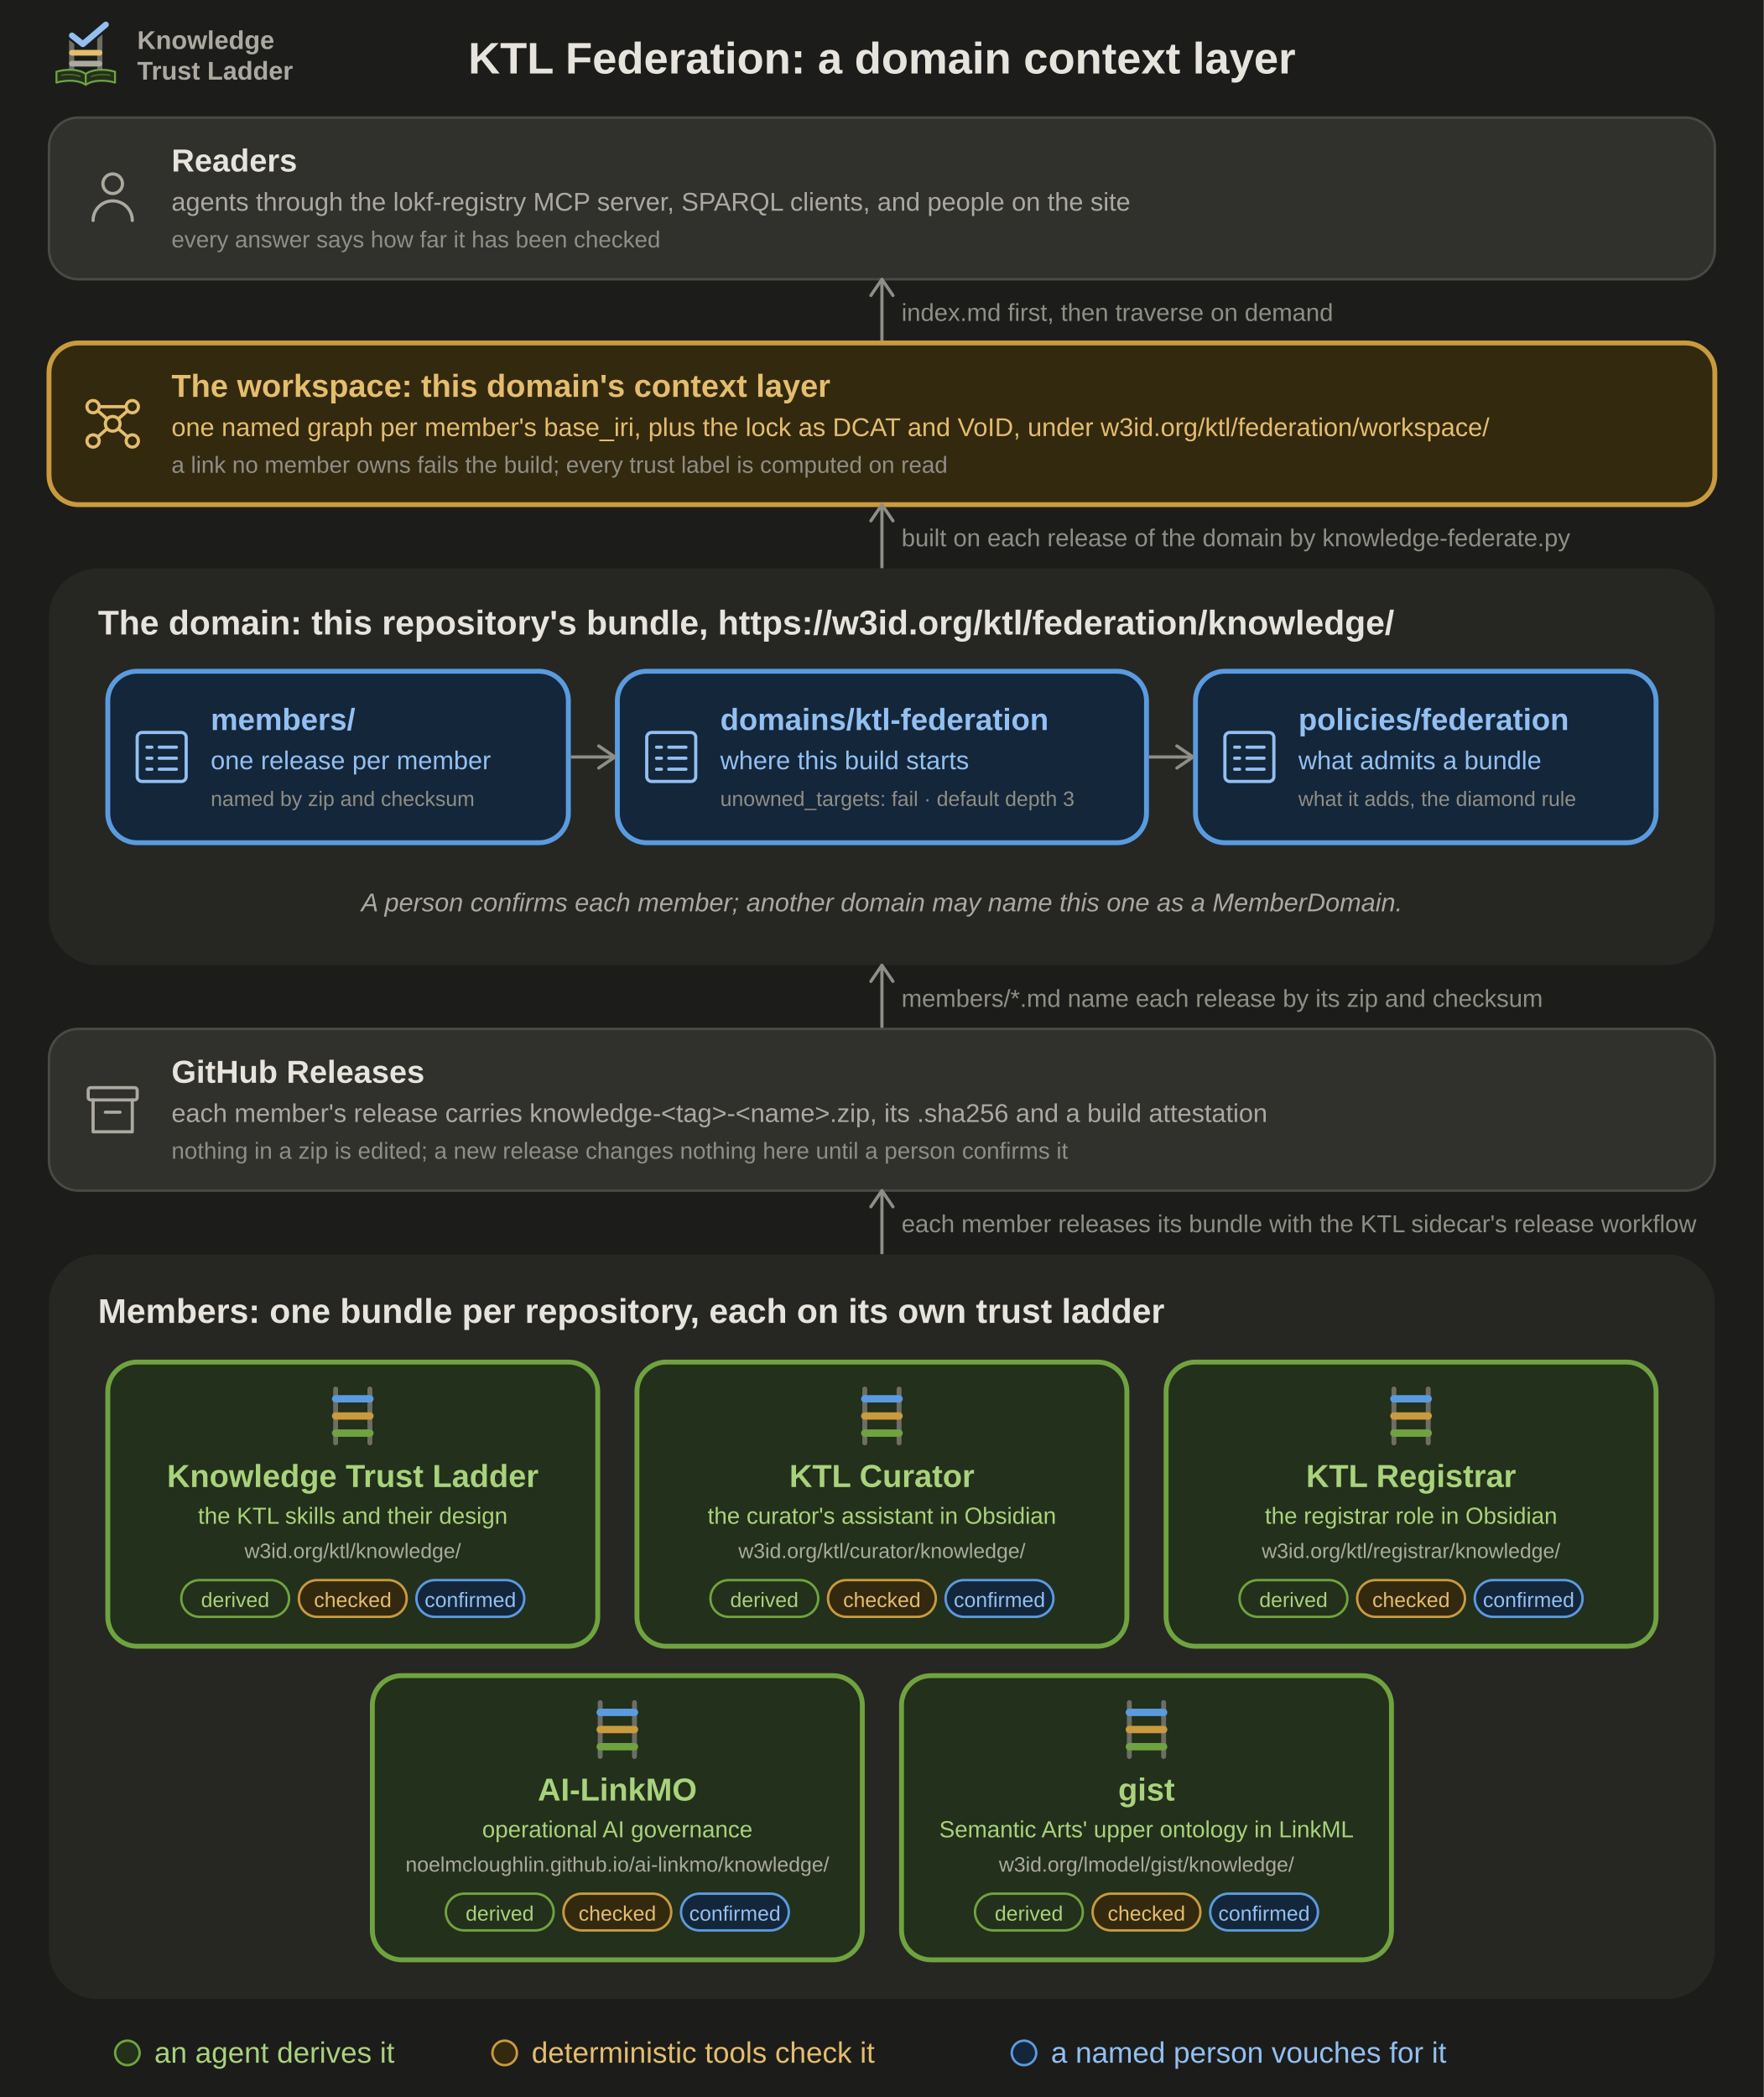
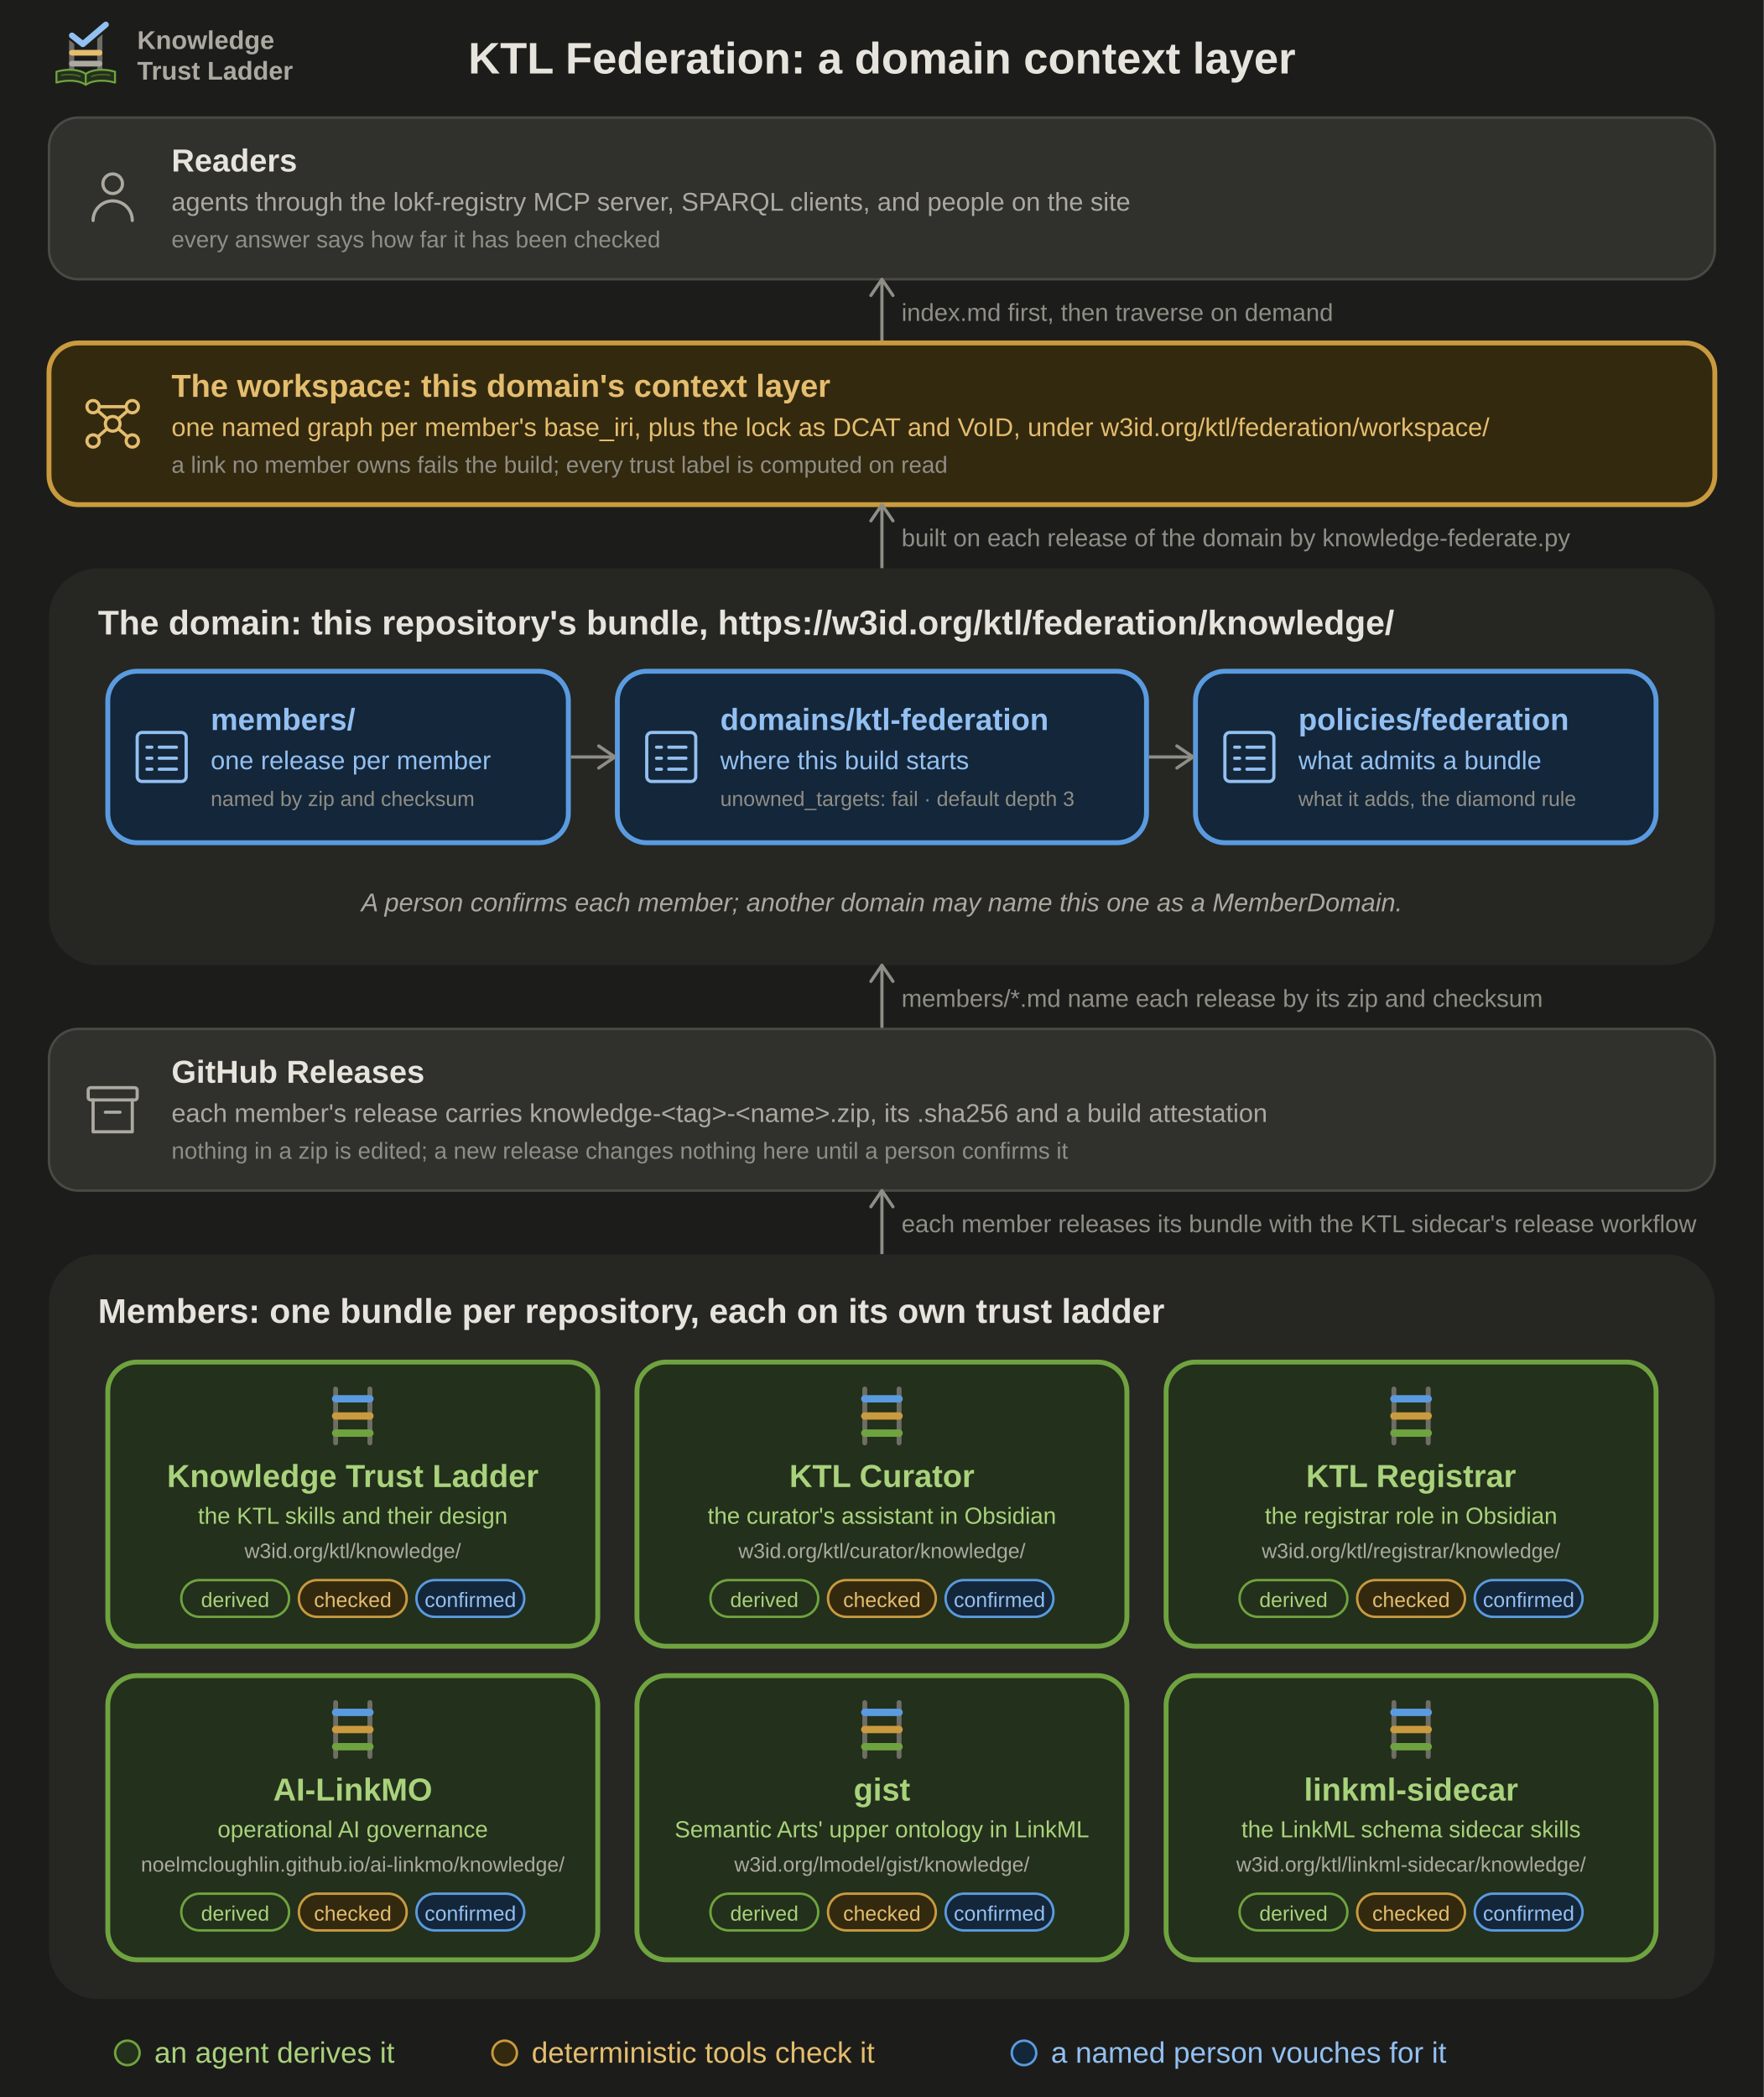
<svg xmlns="http://www.w3.org/2000/svg" width="720" height="856" viewBox="0 0 720 856" role="img" aria-labelledby="t d">
  <rect width="720" height="856" fill="#1C1C1A" />
  <g transform="translate(20,7) scale(0.46875)">
    <rect x="17.5" y="12" width="4.5" height="38" rx="2.25" fill="#6E6D66" />
    <rect x="42" y="12" width="4.5" height="38" rx="2.25" fill="#6E6D66" />
    <rect x="17.5" y="38" width="29" height="5" rx="2.5" fill="#ABA9A0" />
    <rect x="17.5" y="28.5" width="29" height="5" rx="2.5" fill="#E4BD6E" />
    <path d="M20 16 L29.5 23.5 L49.5 6.5" fill="none" stroke="#1C1C1A" stroke-width="9" stroke-linecap="round" stroke-linejoin="round" />
    <path d="M20 16 L29.5 23.5 L49.5 6.5" fill="none" stroke="#93C0F2" stroke-width="5.2" stroke-linecap="round" stroke-linejoin="round" />
    <path d="M32 49.5 C26 45 15 45 6.5 47.5 v9.5 C15 54.5 26 54.5 32 59 C38 54.5 49 54.5 57.5 57 v-9.5 C49 45 38 45 32 49.5 z" fill="#23301B" stroke="#6FA33F" stroke-width="1.7" stroke-linejoin="round" />
    <line x1="32" y1="49.5" x2="32" y2="59" stroke="#6FA33F" stroke-width="1.7" />
    <path d="M11 50.6 C16 49.6 22 49.8 27 51.6 M37 51.6 C42 49.8 48 49.6 53 50.6" fill="none" stroke="#6FA33F" stroke-opacity=".5" stroke-width="1.3" stroke-linecap="round" />
  </g>
  <text x="56" y="20" font-family="Arial, sans-serif" font-size="10.5" font-weight="700" fill="#ABA9A0">Knowledge</text>
  <text x="56" y="32.5" font-family="Arial, sans-serif" font-size="10.5" font-weight="700" fill="#ABA9A0">Trust Ladder</text>
  <text x="360.0" y="30" text-anchor="middle" font-family="Arial, sans-serif" font-size="18" font-weight="700" fill="#E6E4DC">KTL Federation: a domain context layer</text>
  <rect x="20" y="48" width="680" height="66" rx="12" fill="#30302C" stroke="#4A4944" stroke-width="1" />
  <g transform="translate(46,81)" stroke="#ABA9A0" stroke-width="1.3" fill="none" stroke-linecap="round" stroke-linejoin="round">
    <circle cx="0" cy="-6" r="4" />
    <path d="M-8 9 a8 8 0 0 1 16 0" />
  </g>
  <text x="70" y="70" font-family="Arial, sans-serif" font-size="13" font-weight="700" fill="#E6E4DC">Readers</text>
  <text x="70" y="86" font-family="Arial, sans-serif" font-size="10.5" fill="#ABA9A0">agents through the lokf-registry MCP server, SPARQL clients, and people on the site</text>
  <text x="70" y="101" font-family="Arial, sans-serif" font-size="9.5" fill="#8F8E86">every answer says how far it has been checked</text>
  <line x1="360" y1="140" x2="360" y2="114" stroke="#8F8E86" stroke-width="1.3" />
  <path d="M355.5 120.6 L360 114 L364.5 120.6" fill="none" stroke="#8F8E86" stroke-width="1.3" stroke-linecap="round" stroke-linejoin="round" />
  <text x="368" y="131" font-family="Arial, sans-serif" font-size="10" fill="#8F8E86">index.md first, then traverse on demand</text>
  <rect x="20" y="140" width="680" height="66" rx="12" fill="#33290F" stroke="#C99A3E" stroke-width="2" />
  <g transform="translate(46,173)" stroke="#E4BD6E" stroke-width="1.3" fill="none" stroke-linecap="round" stroke-linejoin="round">
    <line x1="-8" y1="-7" x2="8" y2="7" />
    <line x1="8" y1="-7" x2="-8" y2="7" />
    <line x1="-8" y1="-7" x2="8" y2="-7" />
    <circle cx="0" cy="0" r="3" fill="#33290F" />
    <circle cx="-8" cy="-7" r="2.5" fill="#33290F" />
    <circle cx="8" cy="-7" r="2.5" fill="#33290F" />
    <circle cx="-8" cy="7" r="2.5" fill="#33290F" />
    <circle cx="8" cy="7" r="2.5" fill="#33290F" />
  </g>
  <text x="70" y="162" font-family="Arial, sans-serif" font-size="13" font-weight="700" fill="#E4BD6E">The workspace: this domain's context layer</text>
  <text x="70" y="178" font-family="Arial, sans-serif" font-size="10.5" fill="#E4BD6E">one named graph per member's base_iri, plus the lock as DCAT and VoID, under w3id.org/ktl/federation/workspace/</text>
  <text x="70" y="193" font-family="Arial, sans-serif" font-size="9.5" fill="#8F8E86">a link no member owns fails the build; every trust label is computed on read</text>
  <line x1="360" y1="232" x2="360" y2="206" stroke="#8F8E86" stroke-width="1.3" />
  <path d="M355.5 212.6 L360 206 L364.5 212.6" fill="none" stroke="#8F8E86" stroke-width="1.3" stroke-linecap="round" stroke-linejoin="round" />
  <text x="368" y="223" font-family="Arial, sans-serif" font-size="10" fill="#8F8E86">built on each release of the domain by knowledge-federate.py</text>
  <rect x="20" y="232" width="680" height="162" rx="20" fill="#262623" />
  <text x="40" y="259" font-family="Arial, sans-serif" font-size="14" font-weight="700" fill="#E6E4DC">The domain: this repository's bundle, https://w3id.org/ktl/federation/knowledge/</text>
  <rect x="44" y="274" width="188" height="70" rx="12" fill="#142639" stroke="#5A9BE0" stroke-width="2" />
  <g transform="translate(66,309)" stroke="#93C0F2" stroke-width="1.3" fill="none" stroke-linecap="round" stroke-linejoin="round">
    <rect x="-10" y="-10" width="20" height="20" rx="2" />
    <line x1="-6" y1="-4" x2="-4" y2="-4" />
    <line x1="-1" y1="-4" x2="6" y2="-4" />
    <line x1="-6" y1="0.5" x2="-4" y2="0.5" />
    <line x1="-1" y1="0.5" x2="6" y2="0.5" />
    <line x1="-6" y1="5" x2="-4" y2="5" />
    <line x1="-1" y1="5" x2="6" y2="5" />
  </g>
  <text x="86" y="298" font-family="Arial, sans-serif" font-size="12.5" font-weight="700" fill="#93C0F2">members/</text>
  <text x="86" y="314" font-family="Arial, sans-serif" font-size="10.5" fill="#93C0F2">one release per member</text>
  <text x="86" y="329" font-family="Arial, sans-serif" font-size="8.5" fill="#8F8E86">named by zip and checksum</text>
  <rect x="252" y="274" width="216" height="70" rx="12" fill="#142639" stroke="#5A9BE0" stroke-width="2" />
  <g transform="translate(274,309)" stroke="#93C0F2" stroke-width="1.3" fill="none" stroke-linecap="round" stroke-linejoin="round">
    <rect x="-10" y="-10" width="20" height="20" rx="2" />
    <line x1="-6" y1="-4" x2="-4" y2="-4" />
    <line x1="-1" y1="-4" x2="6" y2="-4" />
    <line x1="-6" y1="0.5" x2="-4" y2="0.5" />
    <line x1="-1" y1="0.5" x2="6" y2="0.5" />
    <line x1="-6" y1="5" x2="-4" y2="5" />
    <line x1="-1" y1="5" x2="6" y2="5" />
  </g>
  <text x="294" y="298" font-family="Arial, sans-serif" font-size="12.5" font-weight="700" fill="#93C0F2">domains/ktl-federation</text>
  <text x="294" y="314" font-family="Arial, sans-serif" font-size="10.5" fill="#93C0F2">where this build starts</text>
  <text x="294" y="329" font-family="Arial, sans-serif" font-size="8.5" fill="#8F8E86">unowned_targets: fail · default depth 3</text>
  <rect x="488" y="274" width="188" height="70" rx="12" fill="#142639" stroke="#5A9BE0" stroke-width="2" />
  <g transform="translate(510,309)" stroke="#93C0F2" stroke-width="1.3" fill="none" stroke-linecap="round" stroke-linejoin="round">
    <rect x="-10" y="-10" width="20" height="20" rx="2" />
    <line x1="-6" y1="-4" x2="-4" y2="-4" />
    <line x1="-1" y1="-4" x2="6" y2="-4" />
    <line x1="-6" y1="0.5" x2="-4" y2="0.5" />
    <line x1="-1" y1="0.5" x2="6" y2="0.5" />
    <line x1="-6" y1="5" x2="-4" y2="5" />
    <line x1="-1" y1="5" x2="6" y2="5" />
  </g>
  <text x="530" y="298" font-family="Arial, sans-serif" font-size="12.5" font-weight="700" fill="#93C0F2">policies/federation</text>
  <text x="530" y="314" font-family="Arial, sans-serif" font-size="10.5" fill="#93C0F2">what admits a bundle</text>
  <text x="530" y="329" font-family="Arial, sans-serif" font-size="8.5" fill="#8F8E86">what it adds, the diamond rule</text>
  <line x1="233" y1="309" x2="251" y2="309" stroke="#8F8E86" stroke-width="1.3" />
  <path d="M244.4 313.5 L251 309 L244.4 304.5" fill="none" stroke="#8F8E86" stroke-width="1.3" stroke-linecap="round" stroke-linejoin="round" />
  <line x1="469" y1="309" x2="487" y2="309" stroke="#8F8E86" stroke-width="1.3" />
  <path d="M480.4 313.5 L487 309 L480.4 304.5" fill="none" stroke="#8F8E86" stroke-width="1.3" stroke-linecap="round" stroke-linejoin="round" />
  <text x="360" y="372" text-anchor="middle" font-family="Arial, sans-serif" font-size="10.5" font-style="italic" fill="#ABA9A0">A person confirms each member; another domain may name this one as a MemberDomain.</text>
  <line x1="360" y1="420" x2="360" y2="394" stroke="#8F8E86" stroke-width="1.3" />
  <path d="M355.5 400.6 L360 394 L364.5 400.6" fill="none" stroke="#8F8E86" stroke-width="1.3" stroke-linecap="round" stroke-linejoin="round" />
  <text x="368" y="411" font-family="Arial, sans-serif" font-size="10" fill="#8F8E86">members/*.md name each release by its zip and checksum</text>
  <rect x="20" y="420" width="680" height="66" rx="12" fill="#30302C" stroke="#4A4944" stroke-width="1" />
  <g transform="translate(46,453)" stroke="#ABA9A0" stroke-width="1.3" fill="none" stroke-linecap="round" stroke-linejoin="round">
    <rect x="-10" y="-9" width="20" height="5" rx="1" />
    <path d="M-8 -4 V9 H8 V-4" />
    <line x1="-3" y1="1" x2="3" y2="1" />
  </g>
  <text x="70" y="442" font-family="Arial, sans-serif" font-size="13" font-weight="700" fill="#E6E4DC">GitHub Releases</text>
  <text x="70" y="458" font-family="Arial, sans-serif" font-size="10.5" fill="#ABA9A0">each member's release carries knowledge-&lt;tag&gt;-&lt;name&gt;.zip, its .sha256 and a build attestation</text>
  <text x="70" y="473" font-family="Arial, sans-serif" font-size="9.5" fill="#8F8E86">nothing in a zip is edited; a new release changes nothing here until a person confirms it</text>
  <line x1="360" y1="512" x2="360" y2="486" stroke="#8F8E86" stroke-width="1.3" />
  <path d="M355.5 492.6 L360 486 L364.5 492.6" fill="none" stroke="#8F8E86" stroke-width="1.3" stroke-linecap="round" stroke-linejoin="round" />
  <text x="368" y="503" font-family="Arial, sans-serif" font-size="10" fill="#8F8E86">each member releases its bundle with the KTL sidecar's release workflow</text>
  <rect x="20" y="512" width="680" height="304" rx="20" fill="#262623" />
  <text x="40" y="540" font-family="Arial, sans-serif" font-size="14" font-weight="700" fill="#E6E4DC">Members: one bundle per repository, each on its own trust ladder</text>
  <rect x="44" y="556" width="200" height="116" rx="12" fill="#23301B" stroke="#6FA33F" stroke-width="2" />
  <g transform="translate(144,578)" stroke-linecap="round">
    <line x1="-7" y1="-11" x2="-7" y2="11" stroke="#6E6D66" stroke-width="2" />
    <line x1="7" y1="-11" x2="7" y2="11" stroke="#6E6D66" stroke-width="2" />
    <line x1="-7" y1="7" x2="7" y2="7" stroke="#6FA33F" stroke-width="3" />
    <line x1="-7" y1="0" x2="7" y2="0" stroke="#C99A3E" stroke-width="3" />
    <line x1="-7" y1="-7" x2="7" y2="-7" stroke="#5A9BE0" stroke-width="3" />
  </g>
  <text x="144.0" y="607" text-anchor="middle" font-family="Arial, sans-serif" font-size="13" font-weight="700" fill="#A9D27C">Knowledge Trust Ladder</text>
  <text x="144.0" y="622" text-anchor="middle" font-family="Arial, sans-serif" font-size="9.5" fill="#A9D27C">the KTL skills and their design</text>
  <text x="144.0" y="636" text-anchor="middle" font-family="Arial, sans-serif" font-size="8.5" fill="#ABA9A0">w3id.org/ktl/knowledge/</text>
  <rect x="74.0" y="645" width="44" height="15" rx="7.5" fill="#23301B" stroke="#6FA33F" stroke-width="1" />
  <text x="96.0" y="656" text-anchor="middle" font-family="Arial, sans-serif" font-size="8.5" fill="#A9D27C">derived</text>
  <rect x="122.0" y="645" width="44" height="15" rx="7.5" fill="#33290F" stroke="#C99A3E" stroke-width="1" />
  <text x="144.0" y="656" text-anchor="middle" font-family="Arial, sans-serif" font-size="8.5" fill="#E4BD6E">checked</text>
  <rect x="170.0" y="645" width="44" height="15" rx="7.5" fill="#142639" stroke="#5A9BE0" stroke-width="1" />
  <text x="192.0" y="656" text-anchor="middle" font-family="Arial, sans-serif" font-size="8.5" fill="#93C0F2">confirmed</text>
  <rect x="260" y="556" width="200" height="116" rx="12" fill="#23301B" stroke="#6FA33F" stroke-width="2" />
  <g transform="translate(360,578)" stroke-linecap="round">
    <line x1="-7" y1="-11" x2="-7" y2="11" stroke="#6E6D66" stroke-width="2" />
    <line x1="7" y1="-11" x2="7" y2="11" stroke="#6E6D66" stroke-width="2" />
    <line x1="-7" y1="7" x2="7" y2="7" stroke="#6FA33F" stroke-width="3" />
    <line x1="-7" y1="0" x2="7" y2="0" stroke="#C99A3E" stroke-width="3" />
    <line x1="-7" y1="-7" x2="7" y2="-7" stroke="#5A9BE0" stroke-width="3" />
  </g>
  <text x="360.0" y="607" text-anchor="middle" font-family="Arial, sans-serif" font-size="13" font-weight="700" fill="#A9D27C">KTL Curator</text>
  <text x="360.0" y="622" text-anchor="middle" font-family="Arial, sans-serif" font-size="9.5" fill="#A9D27C">the curator's assistant in Obsidian</text>
  <text x="360.0" y="636" text-anchor="middle" font-family="Arial, sans-serif" font-size="8.5" fill="#ABA9A0">w3id.org/ktl/curator/knowledge/</text>
  <rect x="290.0" y="645" width="44" height="15" rx="7.5" fill="#23301B" stroke="#6FA33F" stroke-width="1" />
  <text x="312.0" y="656" text-anchor="middle" font-family="Arial, sans-serif" font-size="8.5" fill="#A9D27C">derived</text>
  <rect x="338.0" y="645" width="44" height="15" rx="7.5" fill="#33290F" stroke="#C99A3E" stroke-width="1" />
  <text x="360.0" y="656" text-anchor="middle" font-family="Arial, sans-serif" font-size="8.5" fill="#E4BD6E">checked</text>
  <rect x="386.0" y="645" width="44" height="15" rx="7.5" fill="#142639" stroke="#5A9BE0" stroke-width="1" />
  <text x="408.0" y="656" text-anchor="middle" font-family="Arial, sans-serif" font-size="8.5" fill="#93C0F2">confirmed</text>
  <rect x="476" y="556" width="200" height="116" rx="12" fill="#23301B" stroke="#6FA33F" stroke-width="2" />
  <g transform="translate(576,578)" stroke-linecap="round">
    <line x1="-7" y1="-11" x2="-7" y2="11" stroke="#6E6D66" stroke-width="2" />
    <line x1="7" y1="-11" x2="7" y2="11" stroke="#6E6D66" stroke-width="2" />
    <line x1="-7" y1="7" x2="7" y2="7" stroke="#6FA33F" stroke-width="3" />
    <line x1="-7" y1="0" x2="7" y2="0" stroke="#C99A3E" stroke-width="3" />
    <line x1="-7" y1="-7" x2="7" y2="-7" stroke="#5A9BE0" stroke-width="3" />
  </g>
  <text x="576.0" y="607" text-anchor="middle" font-family="Arial, sans-serif" font-size="13" font-weight="700" fill="#A9D27C">KTL Registrar</text>
  <text x="576.0" y="622" text-anchor="middle" font-family="Arial, sans-serif" font-size="9.5" fill="#A9D27C">the registrar role in Obsidian</text>
  <text x="576.0" y="636" text-anchor="middle" font-family="Arial, sans-serif" font-size="8.5" fill="#ABA9A0">w3id.org/ktl/registrar/knowledge/</text>
  <rect x="506.0" y="645" width="44" height="15" rx="7.5" fill="#23301B" stroke="#6FA33F" stroke-width="1" />
  <text x="528.0" y="656" text-anchor="middle" font-family="Arial, sans-serif" font-size="8.5" fill="#A9D27C">derived</text>
  <rect x="554.0" y="645" width="44" height="15" rx="7.5" fill="#33290F" stroke="#C99A3E" stroke-width="1" />
  <text x="576.0" y="656" text-anchor="middle" font-family="Arial, sans-serif" font-size="8.5" fill="#E4BD6E">checked</text>
  <rect x="602.0" y="645" width="44" height="15" rx="7.5" fill="#142639" stroke="#5A9BE0" stroke-width="1" />
  <text x="624.0" y="656" text-anchor="middle" font-family="Arial, sans-serif" font-size="8.5" fill="#93C0F2">confirmed</text>
-   <rect x="152" y="684" width="200" height="116" rx="12" fill="#23301B" stroke="#6FA33F" stroke-width="2" />
-   <g transform="translate(252,706)" stroke-linecap="round">
-     <line x1="-7" y1="-11" x2="-7" y2="11" stroke="#6E6D66" stroke-width="2" />
-     <line x1="7" y1="-11" x2="7" y2="11" stroke="#6E6D66" stroke-width="2" />
-     <line x1="-7" y1="7" x2="7" y2="7" stroke="#6FA33F" stroke-width="3" />
-     <line x1="-7" y1="0" x2="7" y2="0" stroke="#C99A3E" stroke-width="3" />
-     <line x1="-7" y1="-7" x2="7" y2="-7" stroke="#5A9BE0" stroke-width="3" />
-   </g>
-   <text x="252.0" y="735" text-anchor="middle" font-family="Arial, sans-serif" font-size="13" font-weight="700" fill="#A9D27C">AI-LinkMO</text>
-   <text x="252.0" y="750" text-anchor="middle" font-family="Arial, sans-serif" font-size="9.5" fill="#A9D27C">operational AI governance</text>
-   <text x="252.0" y="764" text-anchor="middle" font-family="Arial, sans-serif" font-size="8.5" fill="#ABA9A0">noelmcloughlin.github.io/ai-linkmo/knowledge/</text>
-   <rect x="182.0" y="773" width="44" height="15" rx="7.5" fill="#23301B" stroke="#6FA33F" stroke-width="1" />
-   <text x="204.0" y="784" text-anchor="middle" font-family="Arial, sans-serif" font-size="8.5" fill="#A9D27C">derived</text>
-   <rect x="230.0" y="773" width="44" height="15" rx="7.5" fill="#33290F" stroke="#C99A3E" stroke-width="1" />
-   <text x="252.0" y="784" text-anchor="middle" font-family="Arial, sans-serif" font-size="8.5" fill="#E4BD6E">checked</text>
-   <rect x="278.0" y="773" width="44" height="15" rx="7.5" fill="#142639" stroke="#5A9BE0" stroke-width="1" />
-   <text x="300.0" y="784" text-anchor="middle" font-family="Arial, sans-serif" font-size="8.5" fill="#93C0F2">confirmed</text>
-   <rect x="368" y="684" width="200" height="116" rx="12" fill="#23301B" stroke="#6FA33F" stroke-width="2" />
-   <g transform="translate(468,706)" stroke-linecap="round">
-     <line x1="-7" y1="-11" x2="-7" y2="11" stroke="#6E6D66" stroke-width="2" />
-     <line x1="7" y1="-11" x2="7" y2="11" stroke="#6E6D66" stroke-width="2" />
-     <line x1="-7" y1="7" x2="7" y2="7" stroke="#6FA33F" stroke-width="3" />
-     <line x1="-7" y1="0" x2="7" y2="0" stroke="#C99A3E" stroke-width="3" />
-     <line x1="-7" y1="-7" x2="7" y2="-7" stroke="#5A9BE0" stroke-width="3" />
-   </g>
-   <text x="468.0" y="735" text-anchor="middle" font-family="Arial, sans-serif" font-size="13" font-weight="700" fill="#A9D27C">gist</text>
-   <text x="468.0" y="750" text-anchor="middle" font-family="Arial, sans-serif" font-size="9.5" fill="#A9D27C">Semantic Arts' upper ontology in LinkML</text>
-   <text x="468.0" y="764" text-anchor="middle" font-family="Arial, sans-serif" font-size="8.5" fill="#ABA9A0">w3id.org/lmodel/gist/knowledge/</text>
-   <rect x="398.0" y="773" width="44" height="15" rx="7.5" fill="#23301B" stroke="#6FA33F" stroke-width="1" />
-   <text x="420.0" y="784" text-anchor="middle" font-family="Arial, sans-serif" font-size="8.5" fill="#A9D27C">derived</text>
-   <rect x="446.0" y="773" width="44" height="15" rx="7.5" fill="#33290F" stroke="#C99A3E" stroke-width="1" />
-   <text x="468.0" y="784" text-anchor="middle" font-family="Arial, sans-serif" font-size="8.5" fill="#E4BD6E">checked</text>
-   <rect x="494.0" y="773" width="44" height="15" rx="7.5" fill="#142639" stroke="#5A9BE0" stroke-width="1" />
-   <text x="516.0" y="784" text-anchor="middle" font-family="Arial, sans-serif" font-size="8.5" fill="#93C0F2">confirmed</text>
+   <rect x="44" y="684" width="200" height="116" rx="12" fill="#23301B" stroke="#6FA33F" stroke-width="2" />
+   <g transform="translate(144,706)" stroke-linecap="round">
+     <line x1="-7" y1="-11" x2="-7" y2="11" stroke="#6E6D66" stroke-width="2" />
+     <line x1="7" y1="-11" x2="7" y2="11" stroke="#6E6D66" stroke-width="2" />
+     <line x1="-7" y1="7" x2="7" y2="7" stroke="#6FA33F" stroke-width="3" />
+     <line x1="-7" y1="0" x2="7" y2="0" stroke="#C99A3E" stroke-width="3" />
+     <line x1="-7" y1="-7" x2="7" y2="-7" stroke="#5A9BE0" stroke-width="3" />
+   </g>
+   <text x="144.0" y="735" text-anchor="middle" font-family="Arial, sans-serif" font-size="13" font-weight="700" fill="#A9D27C">AI-LinkMO</text>
+   <text x="144.0" y="750" text-anchor="middle" font-family="Arial, sans-serif" font-size="9.5" fill="#A9D27C">operational AI governance</text>
+   <text x="144.0" y="764" text-anchor="middle" font-family="Arial, sans-serif" font-size="8.5" fill="#ABA9A0">noelmcloughlin.github.io/ai-linkmo/knowledge/</text>
+   <rect x="74.0" y="773" width="44" height="15" rx="7.5" fill="#23301B" stroke="#6FA33F" stroke-width="1" />
+   <text x="96.0" y="784" text-anchor="middle" font-family="Arial, sans-serif" font-size="8.5" fill="#A9D27C">derived</text>
+   <rect x="122.0" y="773" width="44" height="15" rx="7.5" fill="#33290F" stroke="#C99A3E" stroke-width="1" />
+   <text x="144.0" y="784" text-anchor="middle" font-family="Arial, sans-serif" font-size="8.5" fill="#E4BD6E">checked</text>
+   <rect x="170.0" y="773" width="44" height="15" rx="7.5" fill="#142639" stroke="#5A9BE0" stroke-width="1" />
+   <text x="192.0" y="784" text-anchor="middle" font-family="Arial, sans-serif" font-size="8.5" fill="#93C0F2">confirmed</text>
+   <rect x="260" y="684" width="200" height="116" rx="12" fill="#23301B" stroke="#6FA33F" stroke-width="2" />
+   <g transform="translate(360,706)" stroke-linecap="round">
+     <line x1="-7" y1="-11" x2="-7" y2="11" stroke="#6E6D66" stroke-width="2" />
+     <line x1="7" y1="-11" x2="7" y2="11" stroke="#6E6D66" stroke-width="2" />
+     <line x1="-7" y1="7" x2="7" y2="7" stroke="#6FA33F" stroke-width="3" />
+     <line x1="-7" y1="0" x2="7" y2="0" stroke="#C99A3E" stroke-width="3" />
+     <line x1="-7" y1="-7" x2="7" y2="-7" stroke="#5A9BE0" stroke-width="3" />
+   </g>
+   <text x="360.0" y="735" text-anchor="middle" font-family="Arial, sans-serif" font-size="13" font-weight="700" fill="#A9D27C">gist</text>
+   <text x="360.0" y="750" text-anchor="middle" font-family="Arial, sans-serif" font-size="9.5" fill="#A9D27C">Semantic Arts' upper ontology in LinkML</text>
+   <text x="360.0" y="764" text-anchor="middle" font-family="Arial, sans-serif" font-size="8.5" fill="#ABA9A0">w3id.org/lmodel/gist/knowledge/</text>
+   <rect x="290.0" y="773" width="44" height="15" rx="7.5" fill="#23301B" stroke="#6FA33F" stroke-width="1" />
+   <text x="312.0" y="784" text-anchor="middle" font-family="Arial, sans-serif" font-size="8.5" fill="#A9D27C">derived</text>
+   <rect x="338.0" y="773" width="44" height="15" rx="7.5" fill="#33290F" stroke="#C99A3E" stroke-width="1" />
+   <text x="360.0" y="784" text-anchor="middle" font-family="Arial, sans-serif" font-size="8.5" fill="#E4BD6E">checked</text>
+   <rect x="386.0" y="773" width="44" height="15" rx="7.5" fill="#142639" stroke="#5A9BE0" stroke-width="1" />
+   <text x="408.0" y="784" text-anchor="middle" font-family="Arial, sans-serif" font-size="8.5" fill="#93C0F2">confirmed</text>
+   <rect x="476" y="684" width="200" height="116" rx="12" fill="#23301B" stroke="#6FA33F" stroke-width="2" />
+   <g transform="translate(576,706)" stroke-linecap="round">
+     <line x1="-7" y1="-11" x2="-7" y2="11" stroke="#6E6D66" stroke-width="2" />
+     <line x1="7" y1="-11" x2="7" y2="11" stroke="#6E6D66" stroke-width="2" />
+     <line x1="-7" y1="7" x2="7" y2="7" stroke="#6FA33F" stroke-width="3" />
+     <line x1="-7" y1="0" x2="7" y2="0" stroke="#C99A3E" stroke-width="3" />
+     <line x1="-7" y1="-7" x2="7" y2="-7" stroke="#5A9BE0" stroke-width="3" />
+   </g>
+   <text x="576.0" y="735" text-anchor="middle" font-family="Arial, sans-serif" font-size="13" font-weight="700" fill="#A9D27C">linkml-sidecar</text>
+   <text x="576.0" y="750" text-anchor="middle" font-family="Arial, sans-serif" font-size="9.5" fill="#A9D27C">the LinkML schema sidecar skills</text>
+   <text x="576.0" y="764" text-anchor="middle" font-family="Arial, sans-serif" font-size="8.5" fill="#ABA9A0">w3id.org/ktl/linkml-sidecar/knowledge/</text>
+   <rect x="506.0" y="773" width="44" height="15" rx="7.5" fill="#23301B" stroke="#6FA33F" stroke-width="1" />
+   <text x="528.0" y="784" text-anchor="middle" font-family="Arial, sans-serif" font-size="8.5" fill="#A9D27C">derived</text>
+   <rect x="554.0" y="773" width="44" height="15" rx="7.5" fill="#33290F" stroke="#C99A3E" stroke-width="1" />
+   <text x="576.0" y="784" text-anchor="middle" font-family="Arial, sans-serif" font-size="8.5" fill="#E4BD6E">checked</text>
+   <rect x="602.0" y="773" width="44" height="15" rx="7.5" fill="#142639" stroke="#5A9BE0" stroke-width="1" />
+   <text x="624.0" y="784" text-anchor="middle" font-family="Arial, sans-serif" font-size="8.5" fill="#93C0F2">confirmed</text>
  <circle cx="52" cy="838" r="5" fill="#23301B" stroke="#6FA33F" stroke-width="1" />
  <text x="63" y="842" font-family="Arial, sans-serif" font-size="12" fill="#A9D27C">an agent derives it</text>
  <circle cx="206" cy="838" r="5" fill="#33290F" stroke="#C99A3E" stroke-width="1" />
  <text x="217" y="842" font-family="Arial, sans-serif" font-size="12" fill="#E4BD6E">deterministic tools check it</text>
  <circle cx="418" cy="838" r="5" fill="#142639" stroke="#5A9BE0" stroke-width="1" />
  <text x="429" y="842" font-family="Arial, sans-serif" font-size="12" fill="#93C0F2">a named person vouches for it</text>
</svg>
